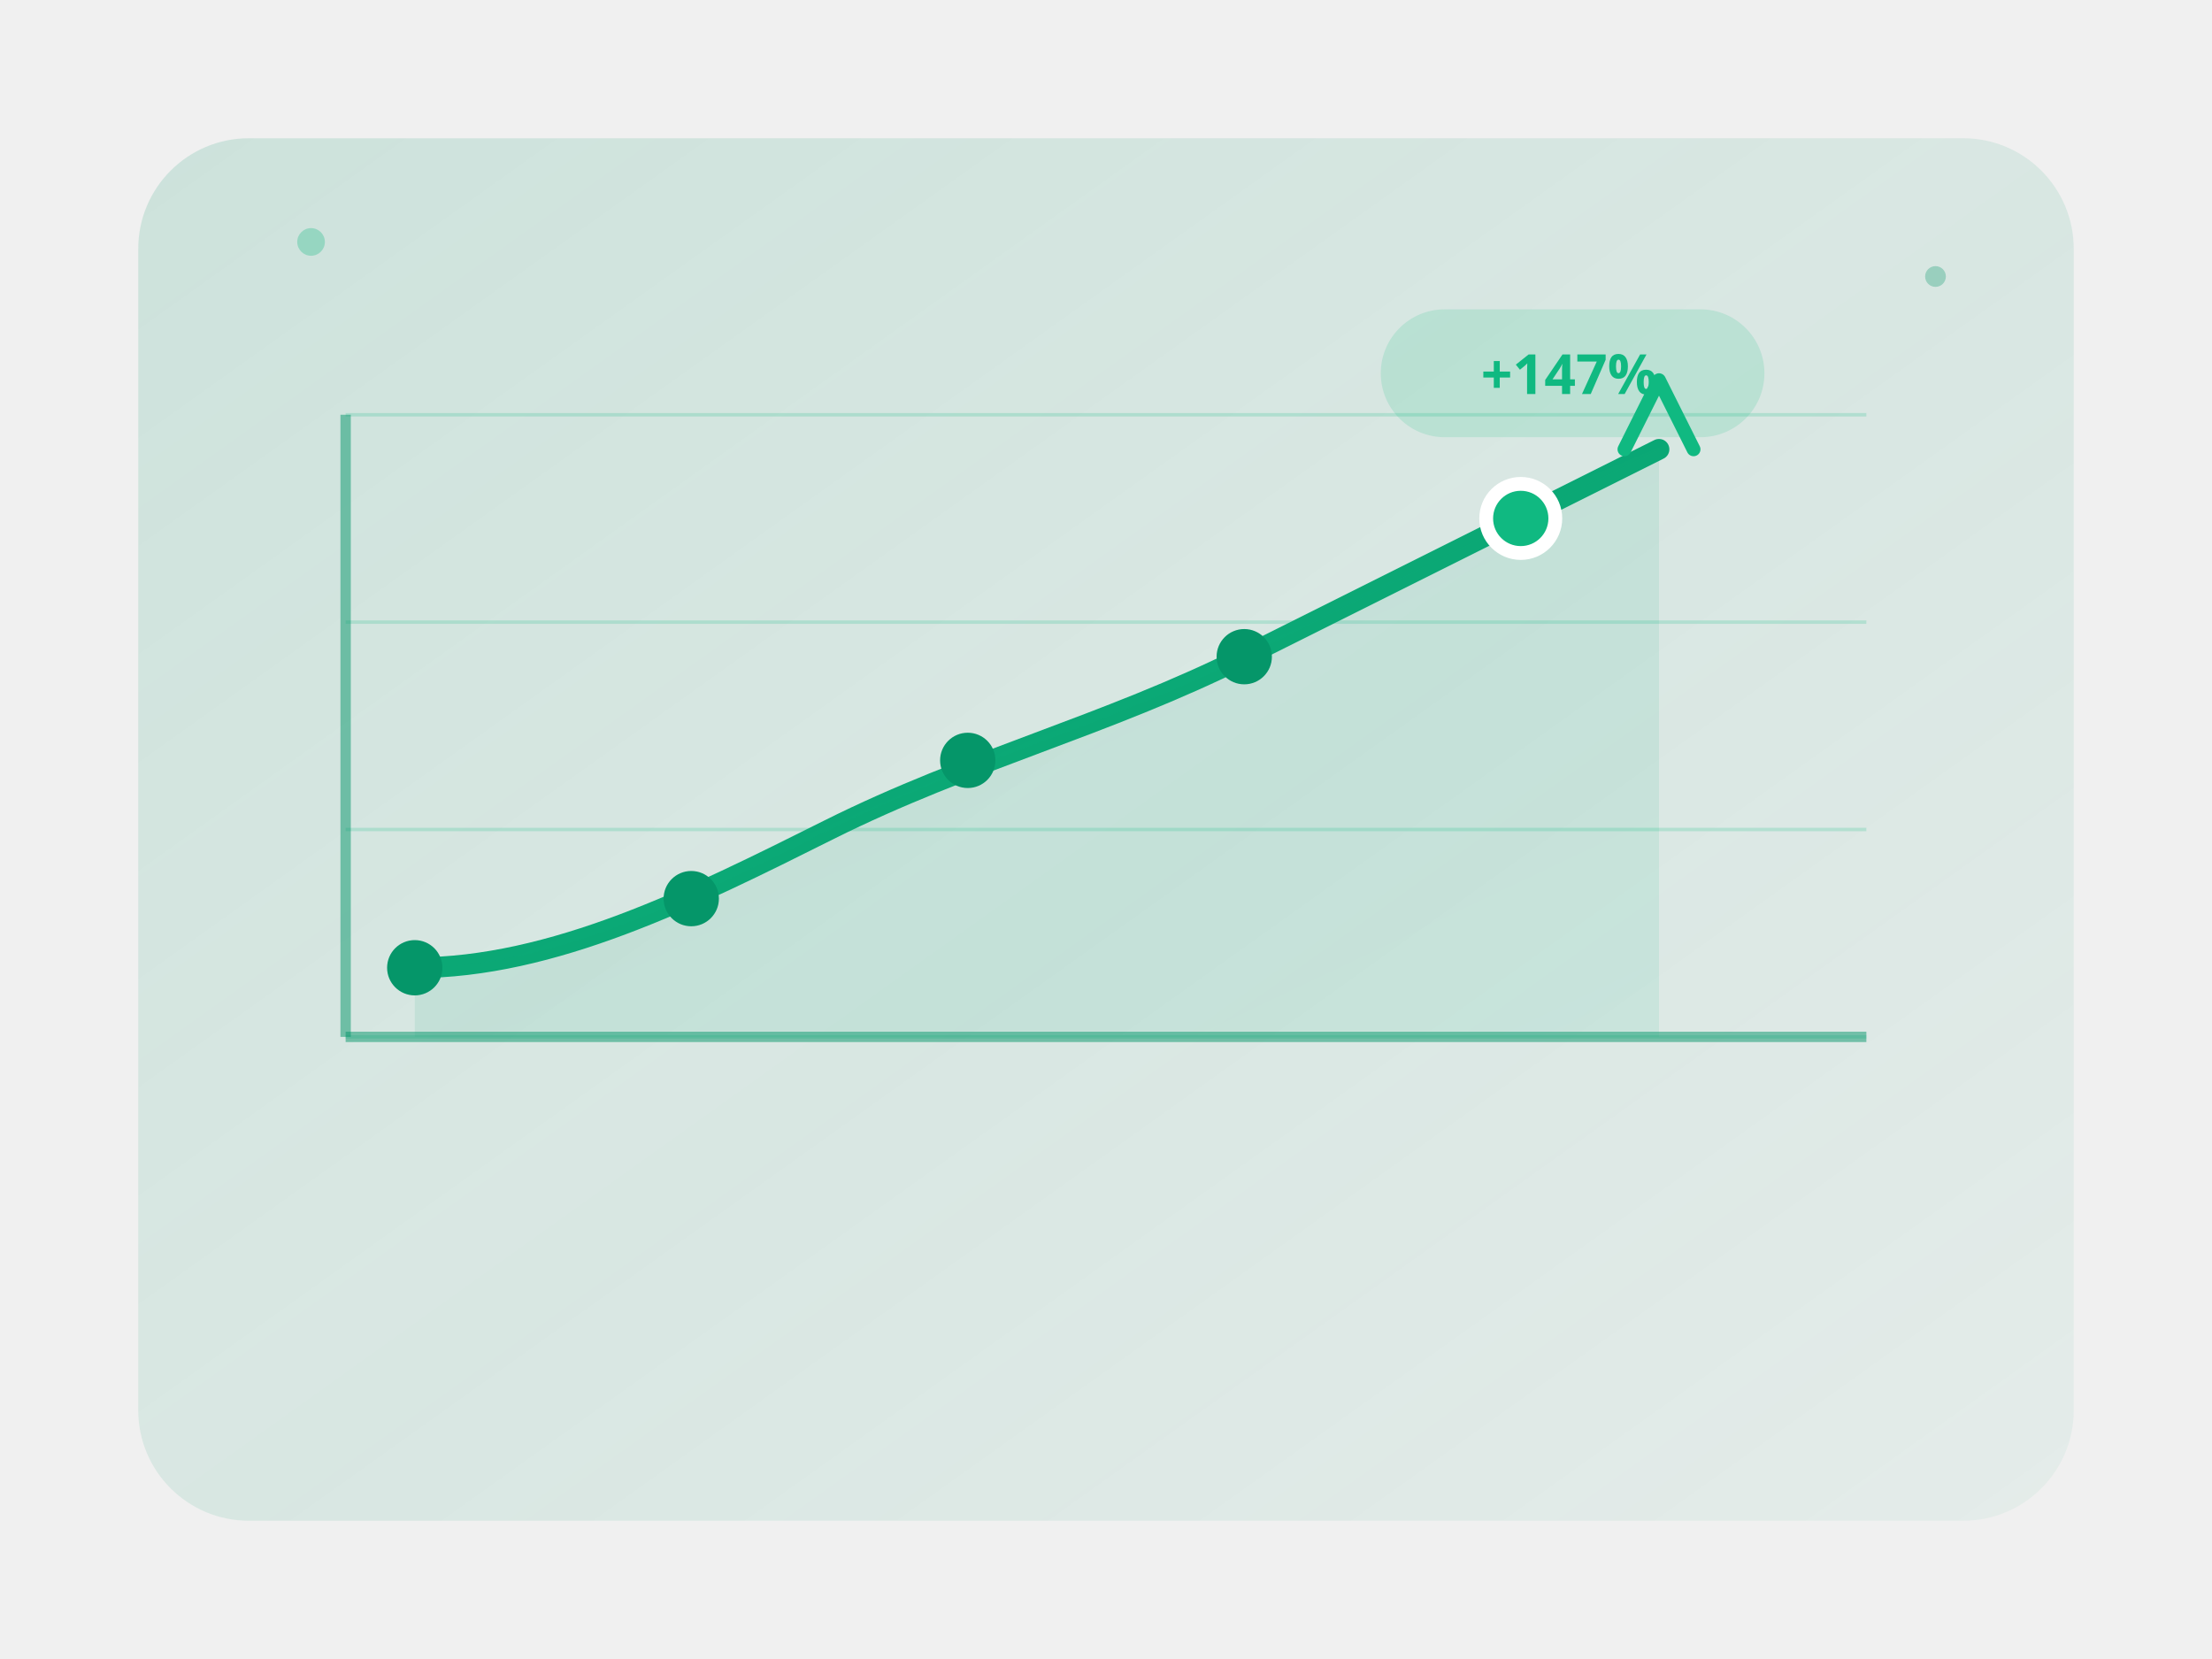
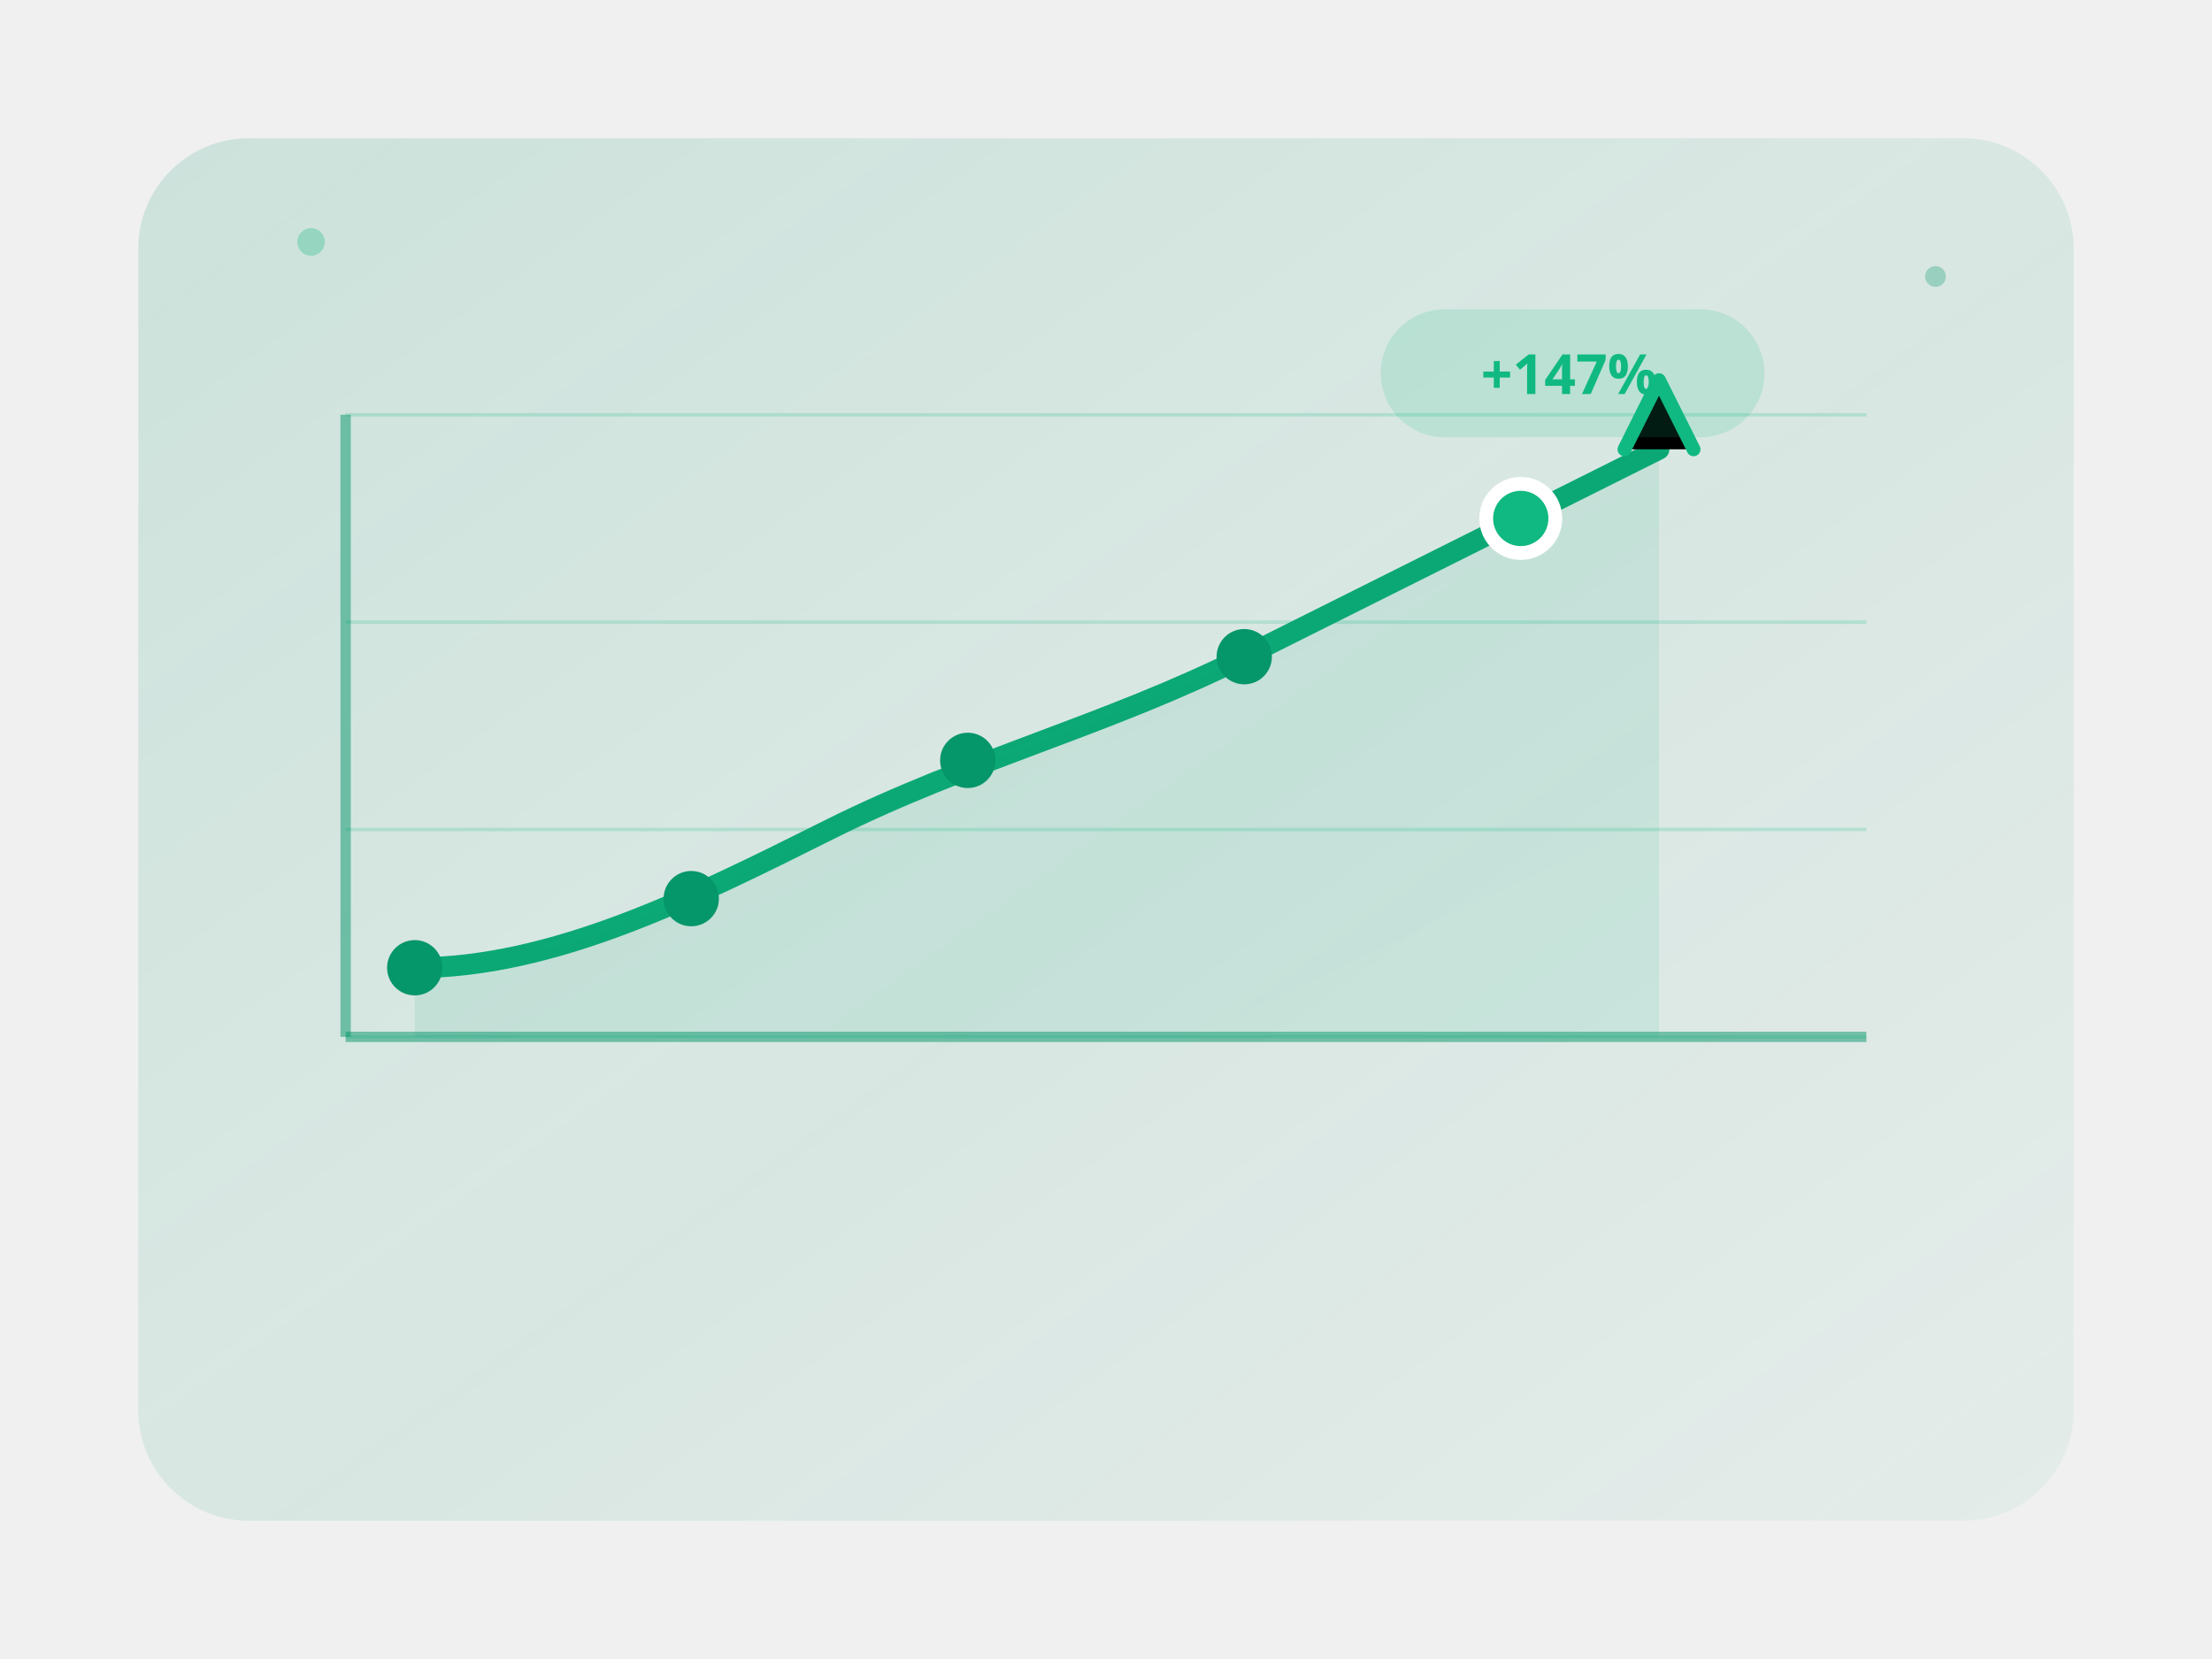
- <svg xmlns="http://www.w3.org/2000/svg" viewBox="0 0 320 240" fill="none">
+ <svg xmlns="http://www.w3.org/2000/svg" viewBox="0 0 320 240">
  <defs>
    <linearGradient id="emeraldGrad" x1="0%" y1="0%" x2="100%" y2="100%">
      <stop offset="0%" stop-color="#059669" />
      <stop offset="100%" stop-color="#10B981" />
    </linearGradient>
    <linearGradient id="emeraldSoft" x1="0%" y1="0%" x2="100%" y2="100%">
      <stop offset="0%" stop-color="#059669" stop-opacity="0.15" />
      <stop offset="100%" stop-color="#059669" stop-opacity="0.05" />
    </linearGradient>
  </defs>
  <rect x="20" y="20" width="280" height="200" rx="16" fill="url(#emeraldSoft)" />
  <g>
    <line x1="50" y1="60" x2="270" y2="60" stroke="#10B981" stroke-width="0.5" opacity="0.2" />
    <line x1="50" y1="90" x2="270" y2="90" stroke="#10B981" stroke-width="0.5" opacity="0.2" />
    <line x1="50" y1="120" x2="270" y2="120" stroke="#10B981" stroke-width="0.5" opacity="0.2" />
    <line x1="50" y1="150" x2="270" y2="150" stroke="#10B981" stroke-width="0.5" opacity="0.2" />
    <line x1="50" y1="150" x2="270" y2="150" stroke="#059669" stroke-width="1.5" opacity="0.5" />
    <line x1="50" y1="60" x2="50" y2="150" stroke="#059669" stroke-width="1.5" opacity="0.5" />
    <path d="M60 140 C80 140, 100 130, 120 120 C140 110, 160 105, 180 95 C200 85, 220 75, 240 65" stroke="url(#emeraldGrad)" stroke-width="3" stroke-linecap="round" fill="none" />
    <path d="M60 140 C80 140, 100 130, 120 120 C140 110, 160 105, 180 95 C200 85, 220 75, 240 65 L240 150 L60 150 Z" fill="url(#emeraldGrad)" opacity="0.1" />
    <circle cx="60" cy="140" r="4" fill="#059669" />
    <circle cx="100" cy="130" r="4" fill="#059669" />
    <circle cx="140" cy="110" r="4" fill="#059669" />
    <circle cx="180" cy="95" r="4" fill="#059669" />
    <circle cx="220" cy="75" r="5" fill="#10B981" stroke="#fff" stroke-width="2" />
    <path d="M235 65 L240 55 L245 65" stroke="#10B981" stroke-width="2" stroke-linecap="round" stroke-linejoin="round" />
  </g>
  <rect x="200" y="45" width="55" height="18" rx="9" fill="#10B981" opacity="0.15" stroke="#10B981" stroke-width="0.5" />
  <text x="227" y="57" font-family="system-ui, sans-serif" font-size="8" fill="#10B981" font-weight="600" text-anchor="middle">+147%</text>
  <circle cx="45" cy="35" r="2" fill="#10B981" opacity="0.3" />
  <circle cx="280" cy="40" r="1.5" fill="#059669" opacity="0.3" />
</svg>
